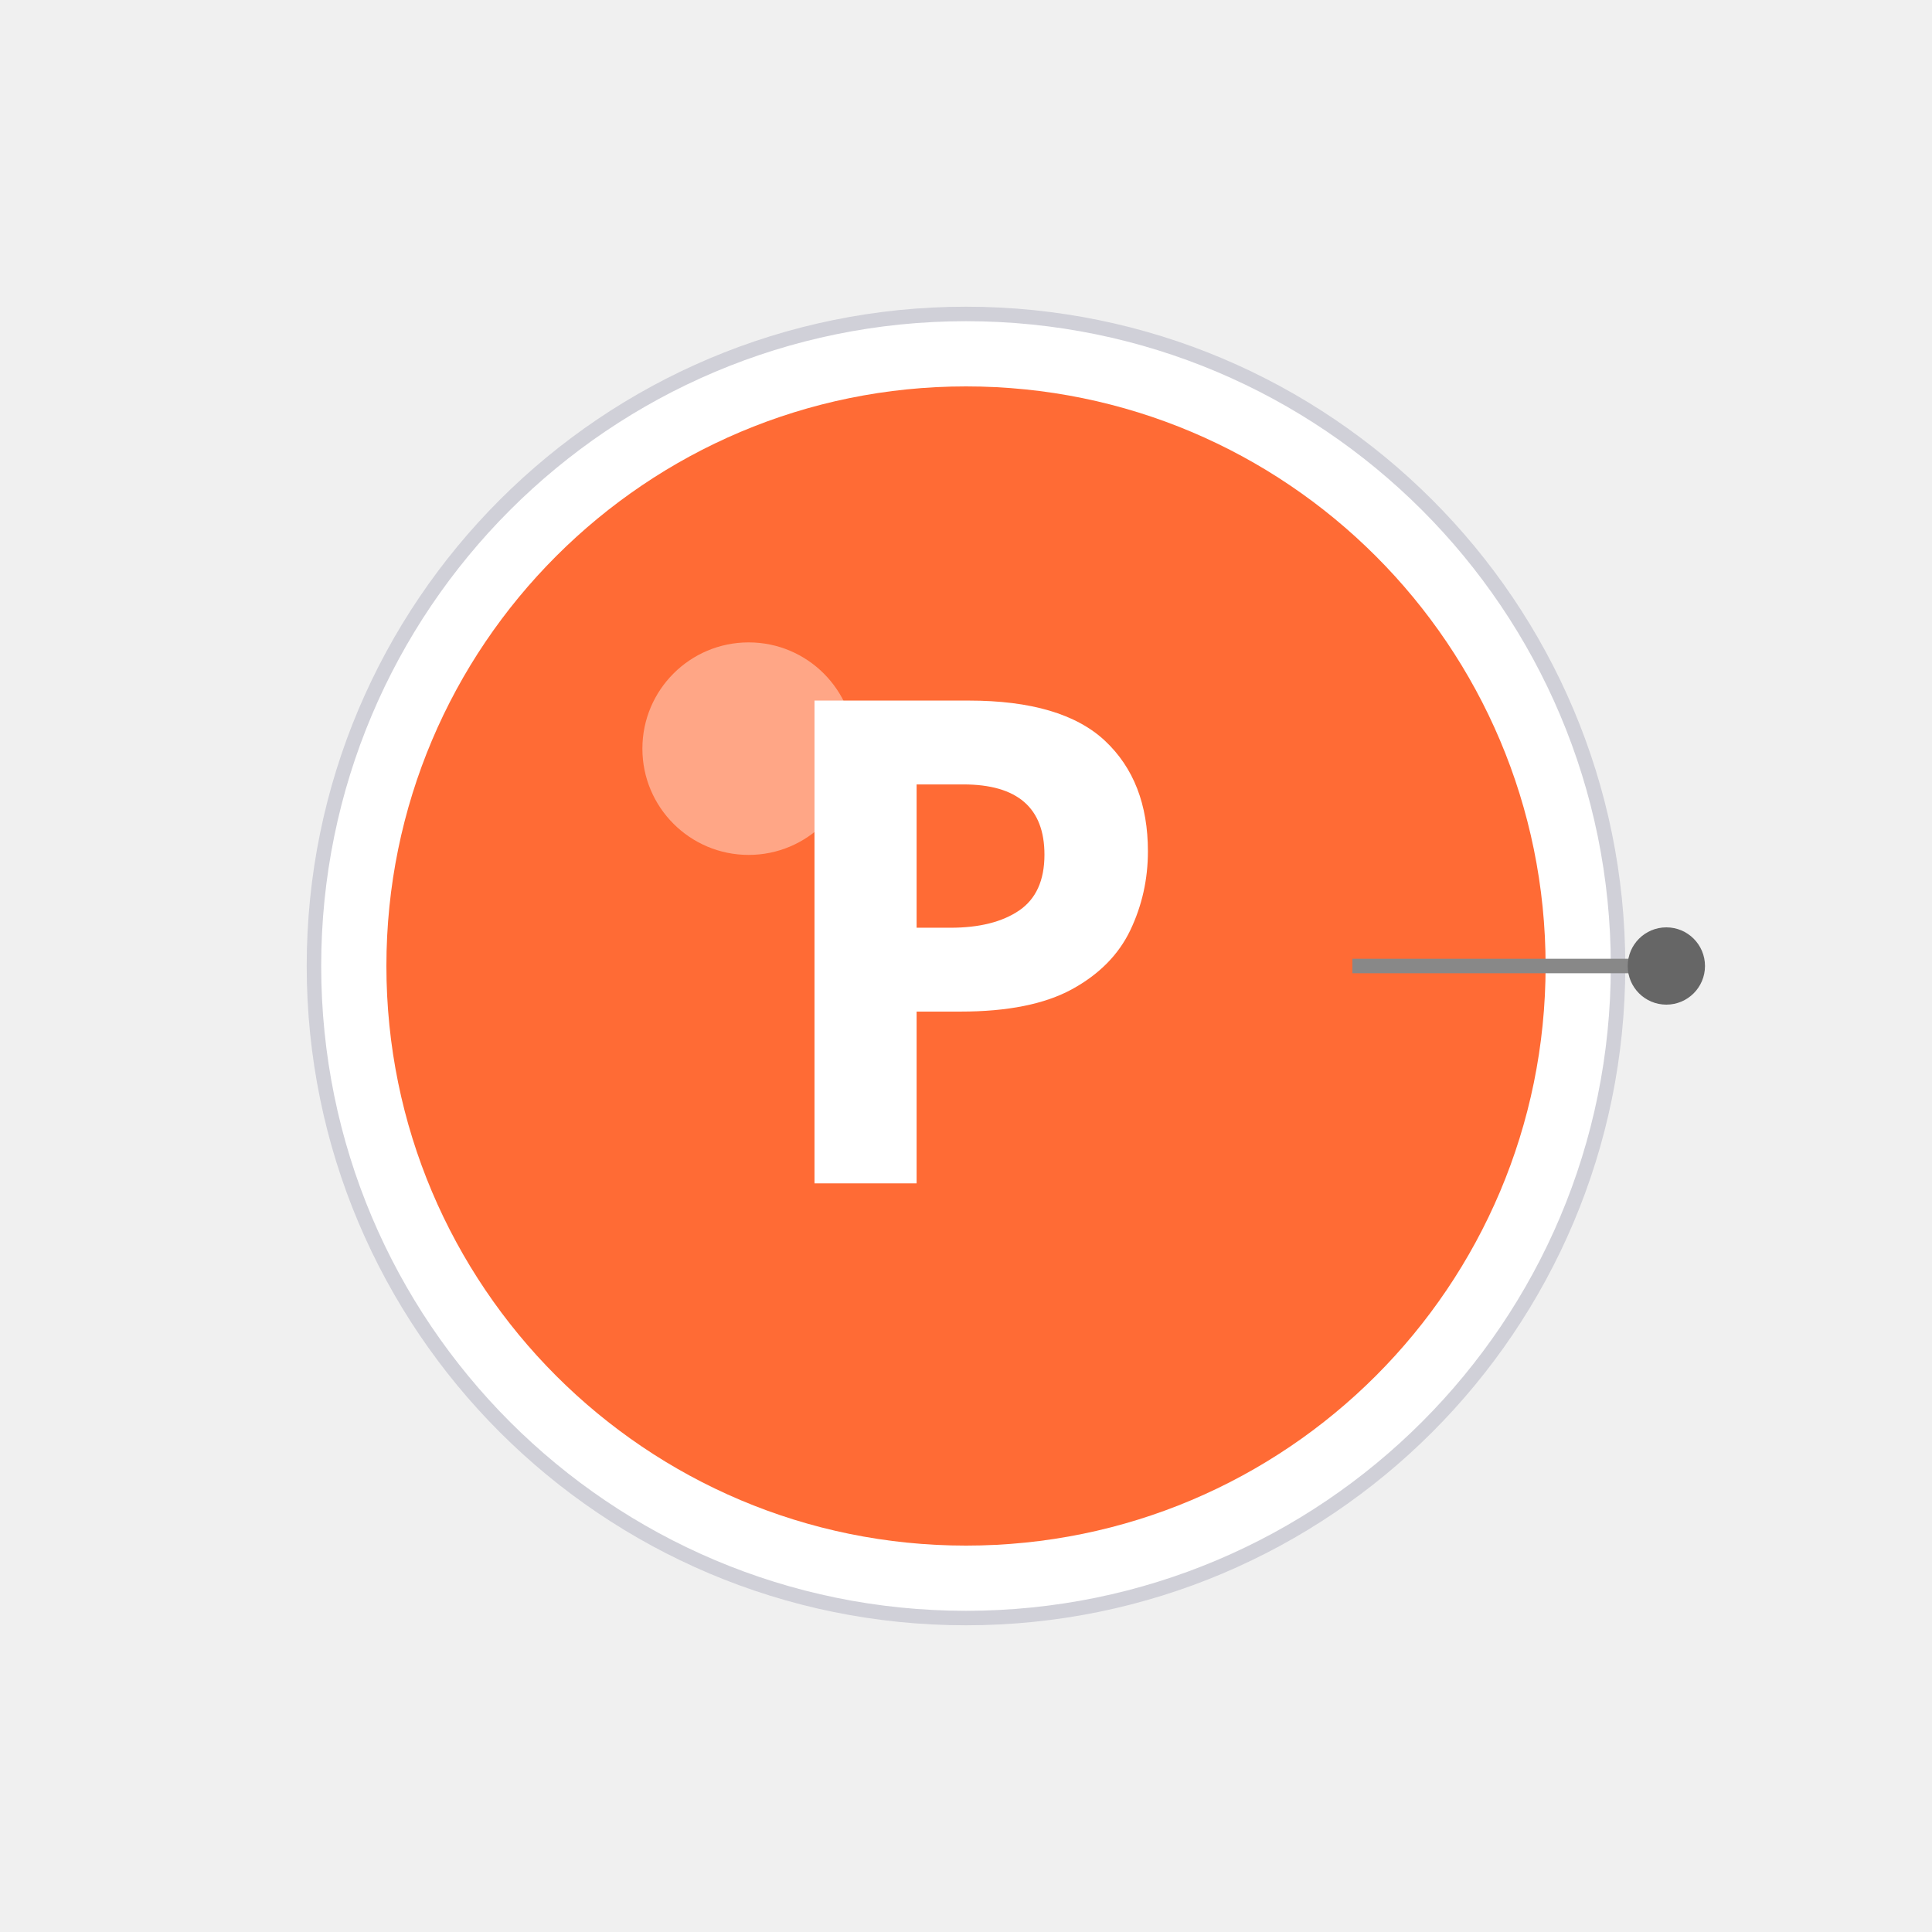
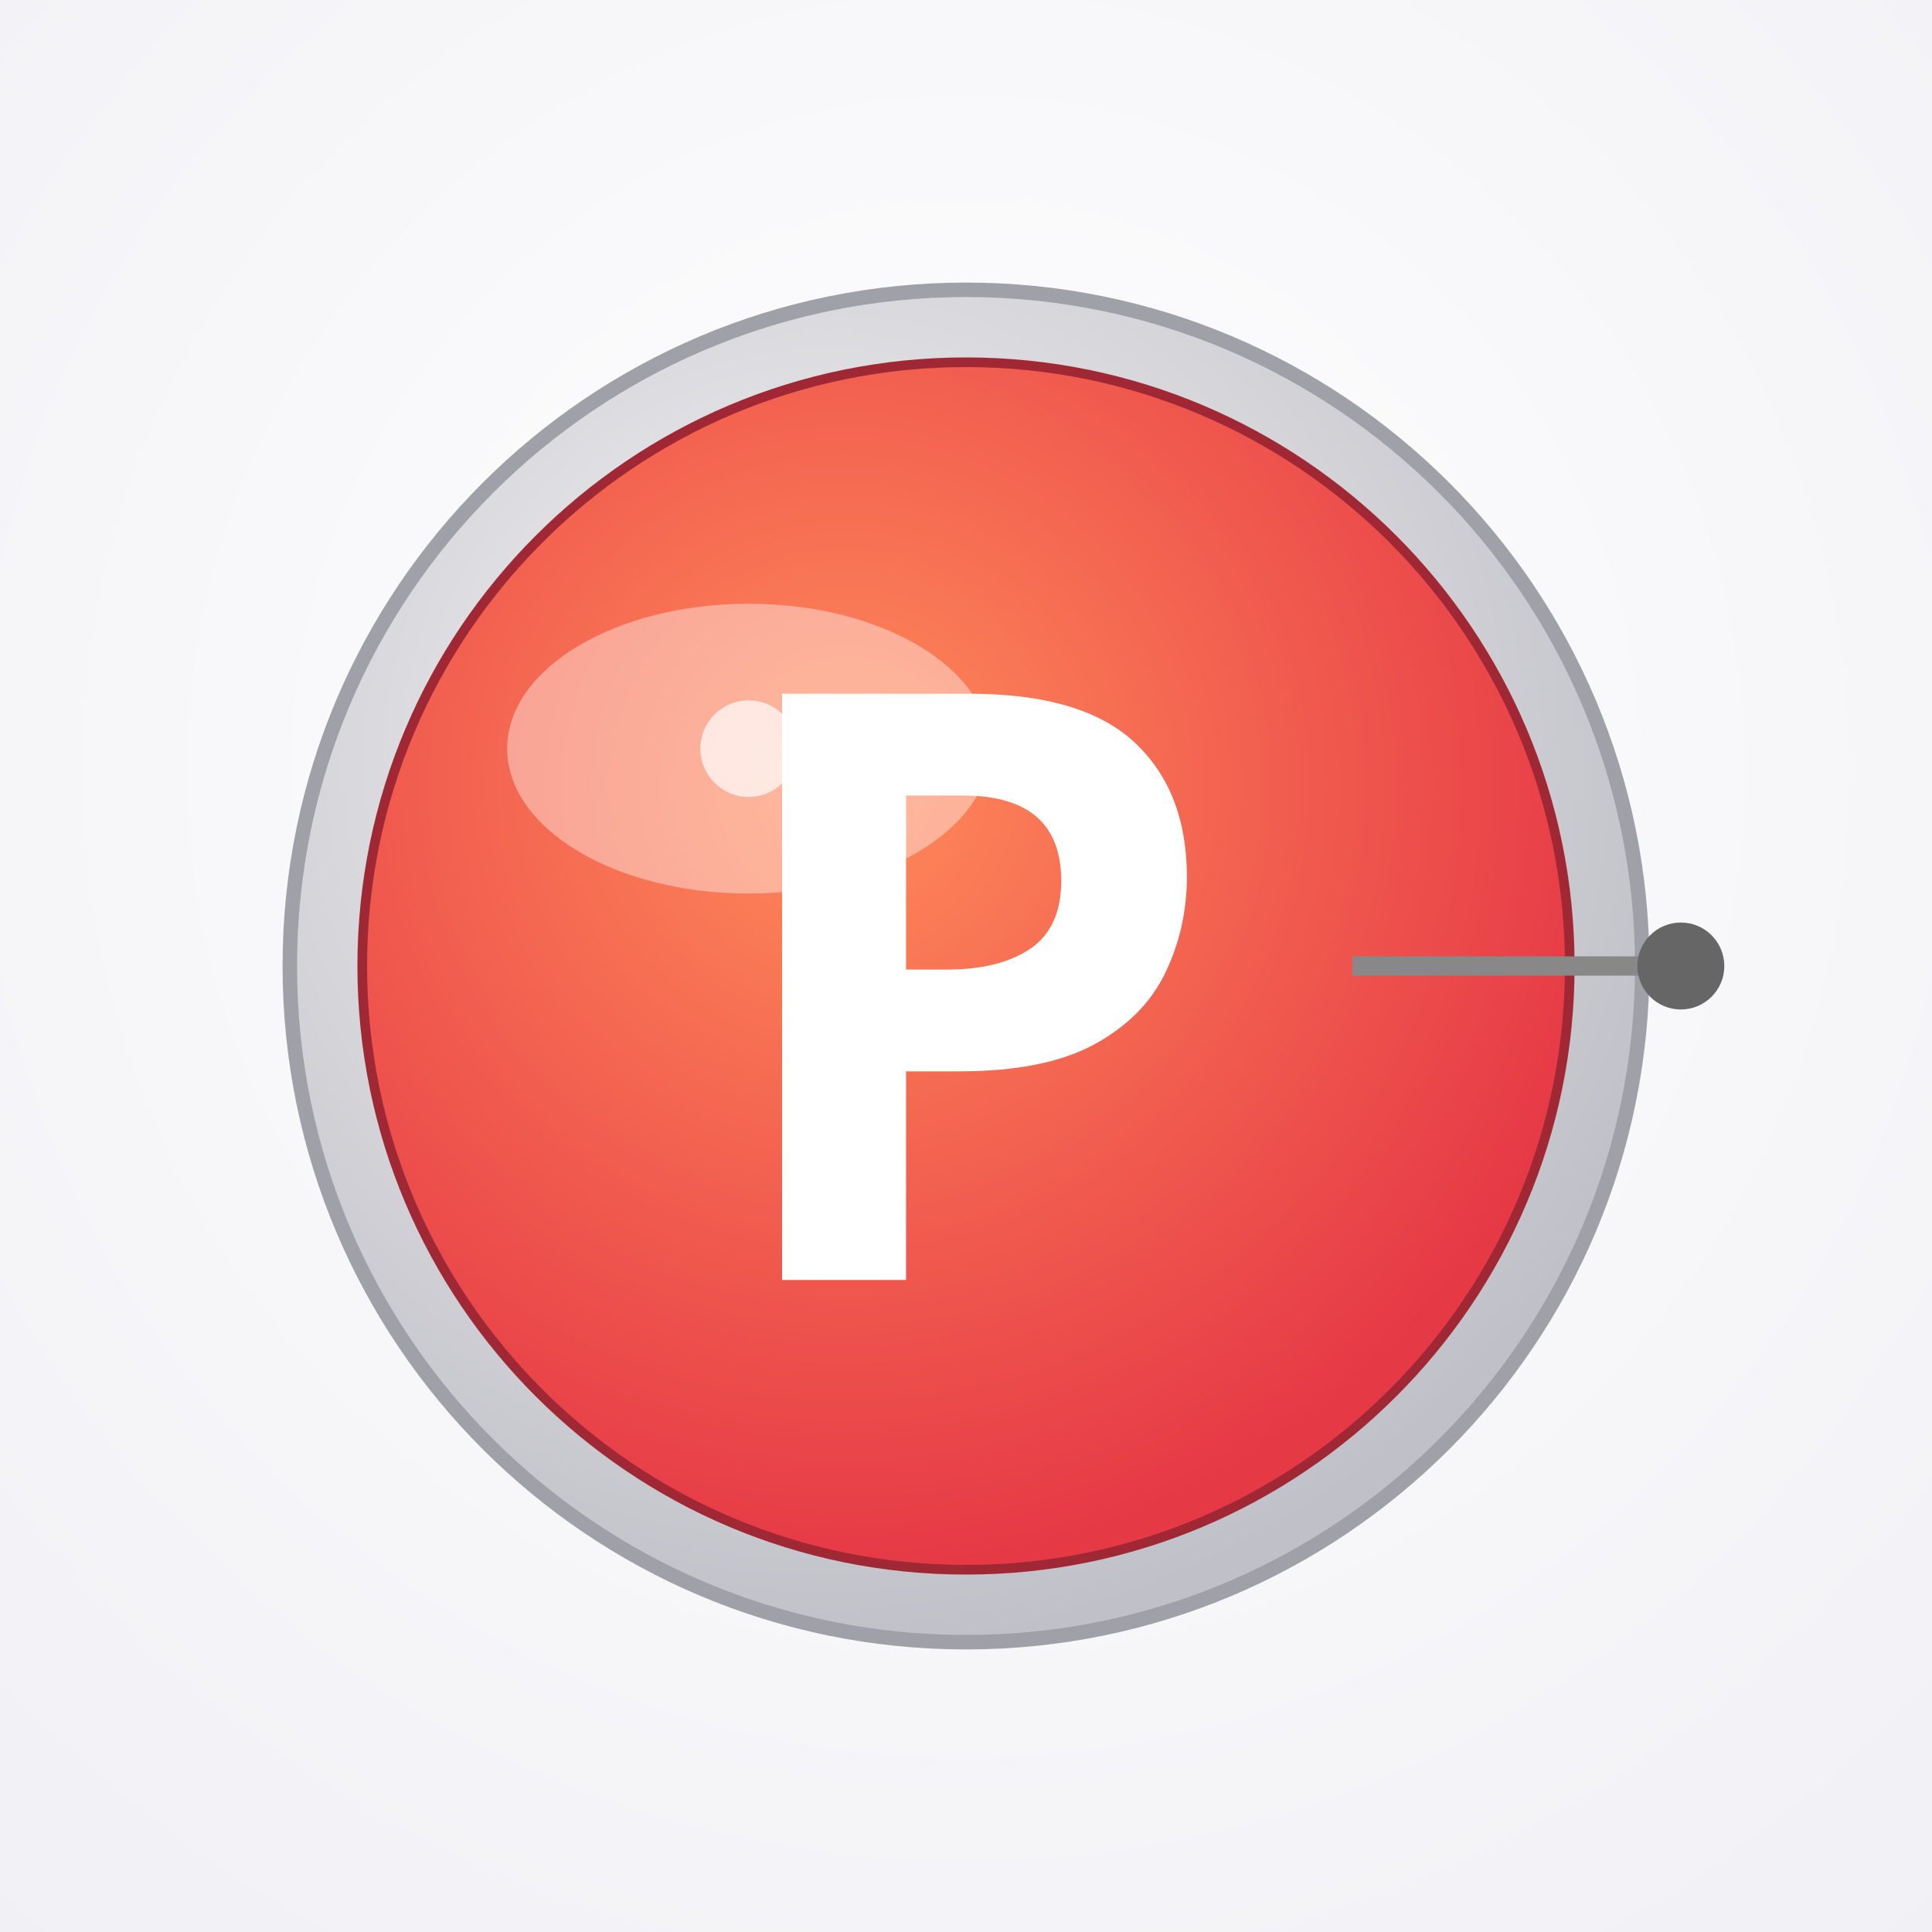
<svg xmlns="http://www.w3.org/2000/svg" viewBox="0 0 400 400" width="400" height="400">
  <defs>
-     <radialGradient id="bg" cx="50%" cy="40%" r="80%">
+     <radialGradient id="bgB" cx="50%" cy="40%" r="80%">
      <stop offset="0%" stop-color="#FFFFFF" />
      <stop offset="100%" stop-color="#F0F0F5" />
    </radialGradient>
+     <radialGradient id="pinFill" cx="40%" cy="35%" r="65%">
+       <stop offset="0%" stop-color="#FF8B5A" />
+       <stop offset="100%" stop-color="#E63946" />
+     </radialGradient>
+     <radialGradient id="metalB" cx="40%" cy="35%" r="65%">
+       <stop offset="0%" stop-color="#F5F5F5" />
+       <stop offset="100%" stop-color="#C0C0C8" />
+     </radialGradient>
  </defs>
-   <circle cx="200" cy="200" r="135" fill="#FFFFFF" stroke="#D0D0D8" stroke-width="3" />
-   <circle cx="200" cy="200" r="120" fill="#FF6B35" />
-   <text x="200" y="245" font-size="140" text-anchor="middle" fill="#FFFFFF" font-family="Arial Black" font-weight="900">P</text>
-   <circle cx="155" cy="155" r="22" fill="#FFFFFF" opacity="0.4" />
-   <line x1="280" y1="200" x2="340" y2="200" stroke="#888" stroke-width="3" />
-   <circle cx="345" cy="200" r="8" fill="#666" />
+   <rect width="400" height="400" fill="url(#bgB)" />
+   <circle cx="200" cy="200" r="140" fill="url(#metalB)" stroke="#A0A0A8" stroke-width="3" />
+   <circle cx="200" cy="200" r="125" fill="url(#pinFill)" stroke="#A02835" stroke-width="2" />
+   <text x="200" y="265" font-size="170" text-anchor="middle" fill="#FFFFFF" font-family="Arial Black" font-weight="900">P</text>
+   <ellipse cx="155" cy="155" rx="50" ry="30" fill="#FFFFFF" opacity="0.4" />
+   <circle cx="155" cy="155" r="10" fill="#FFFFFF" opacity="0.7" />
+   <line x1="280" y1="200" x2="345" y2="200" stroke="#888" stroke-width="4" />
+   <circle cx="348" cy="200" r="9" fill="#666" />
</svg>
